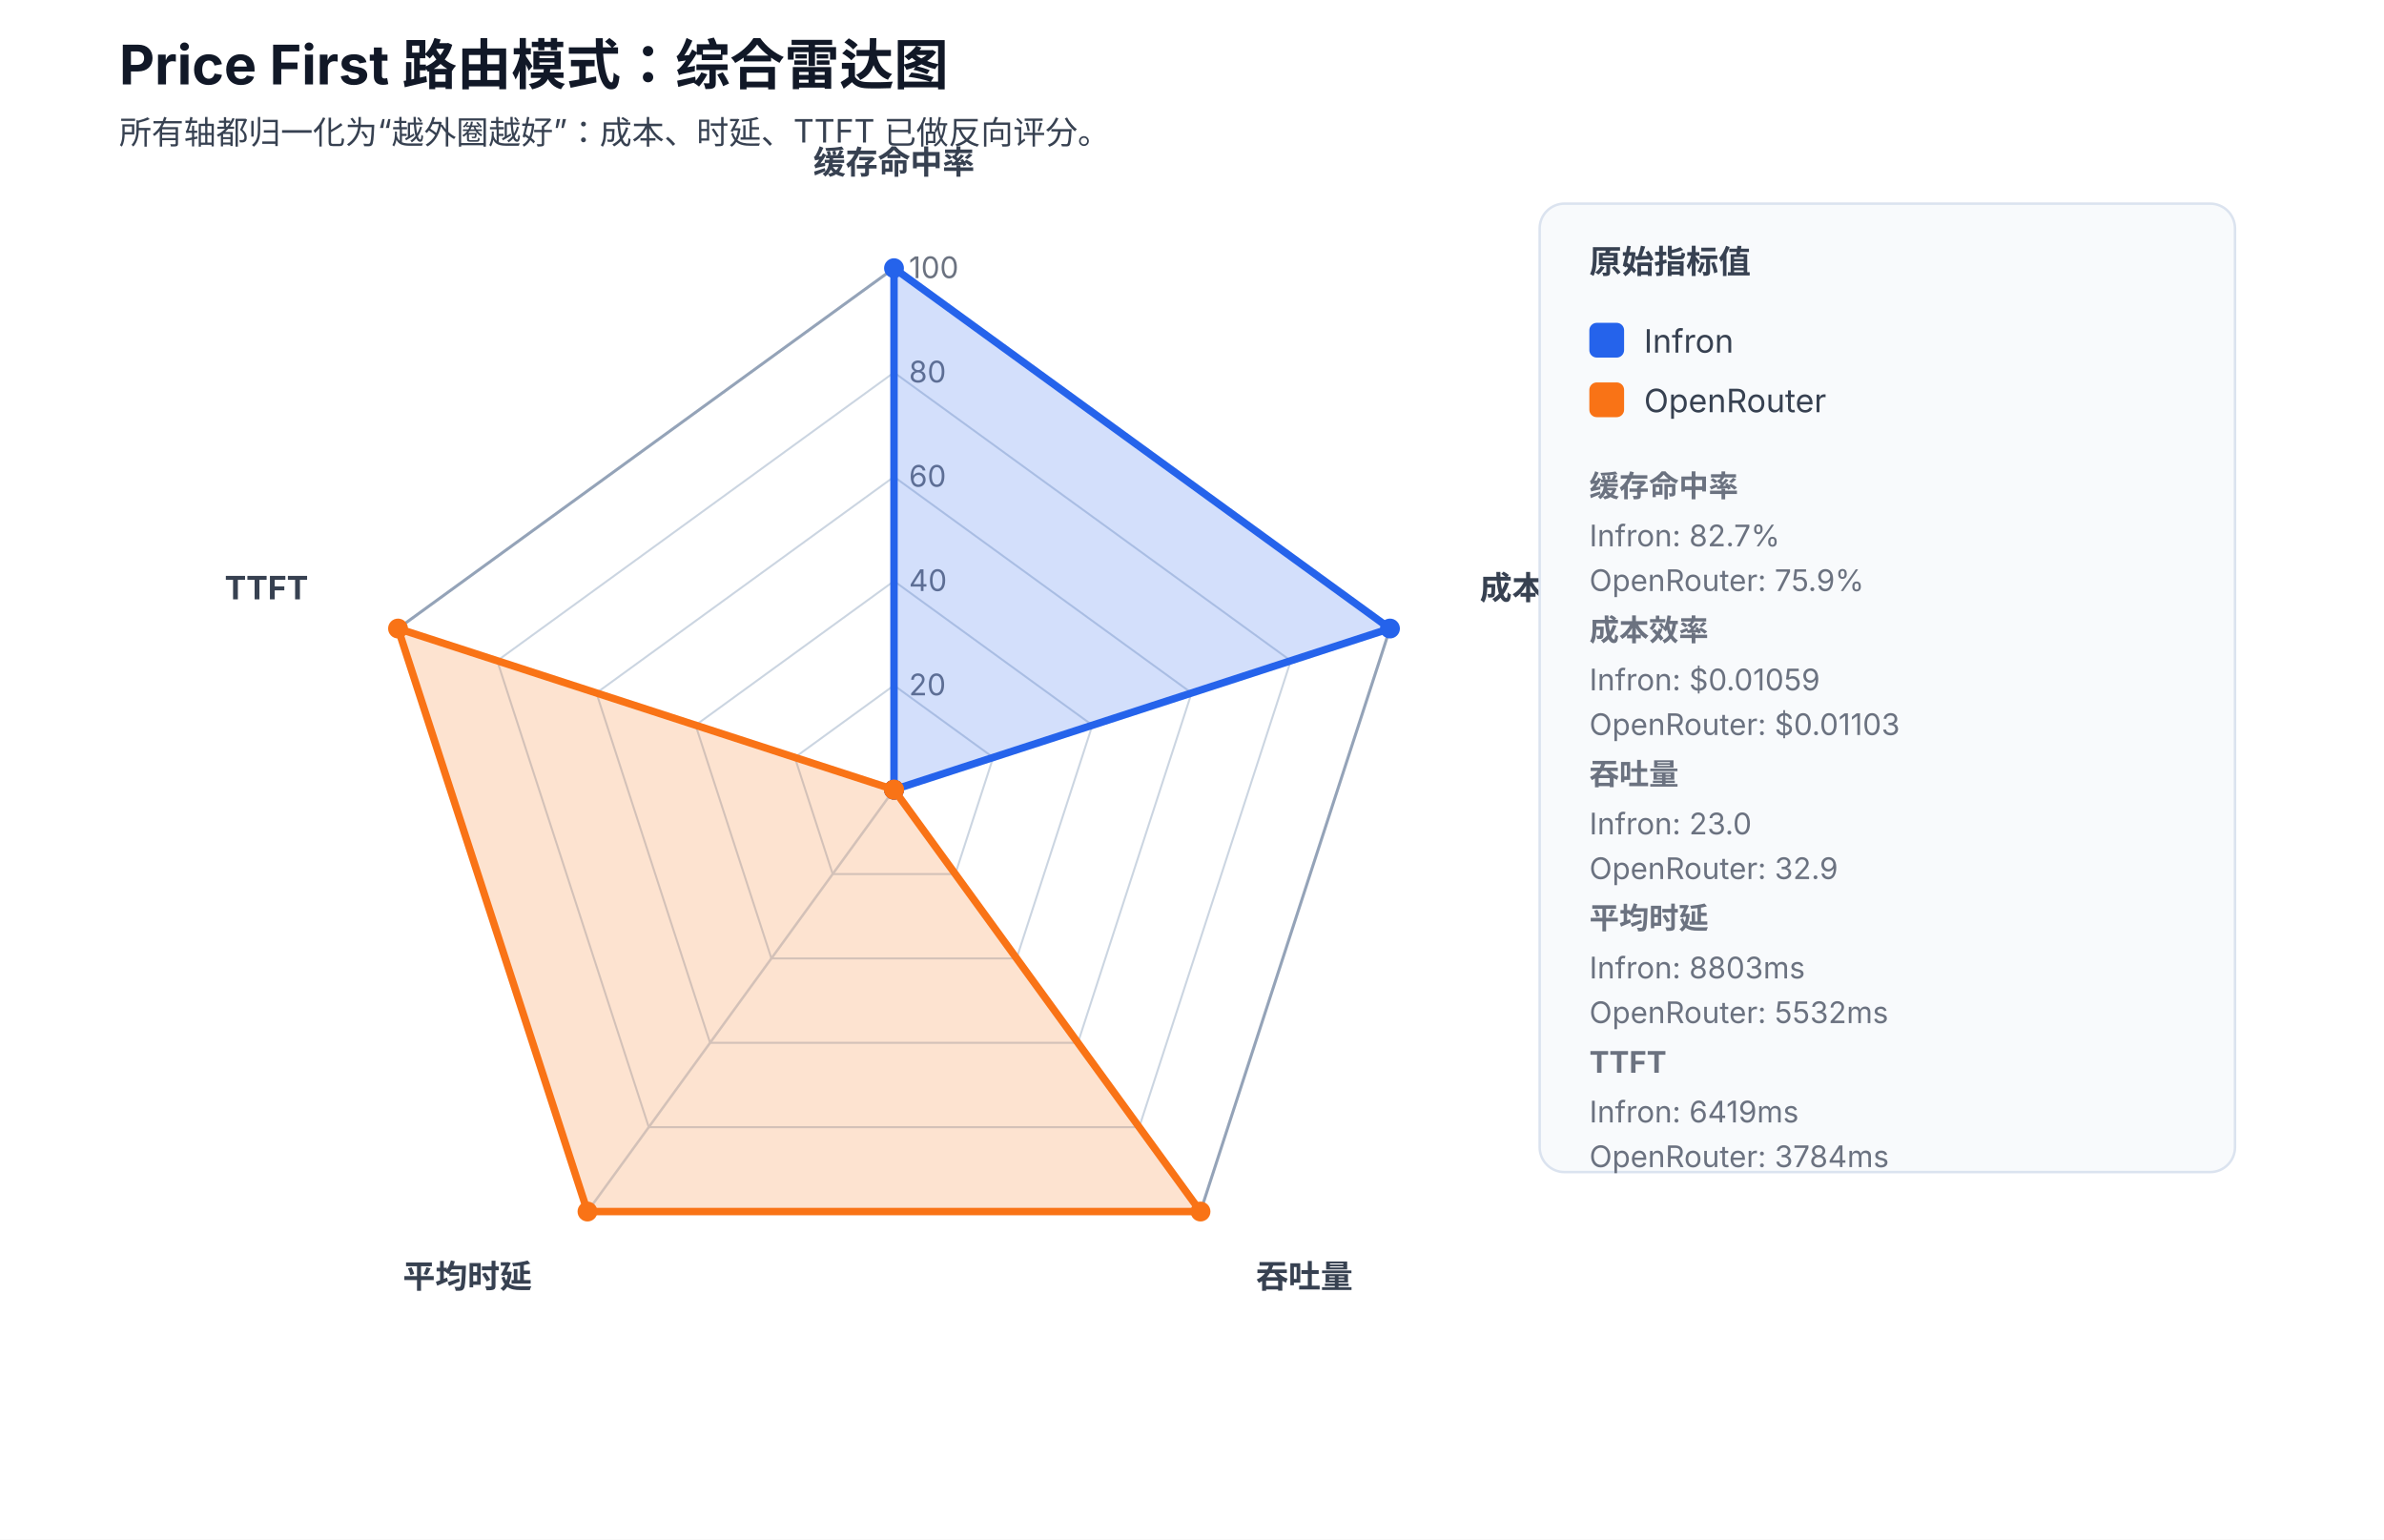
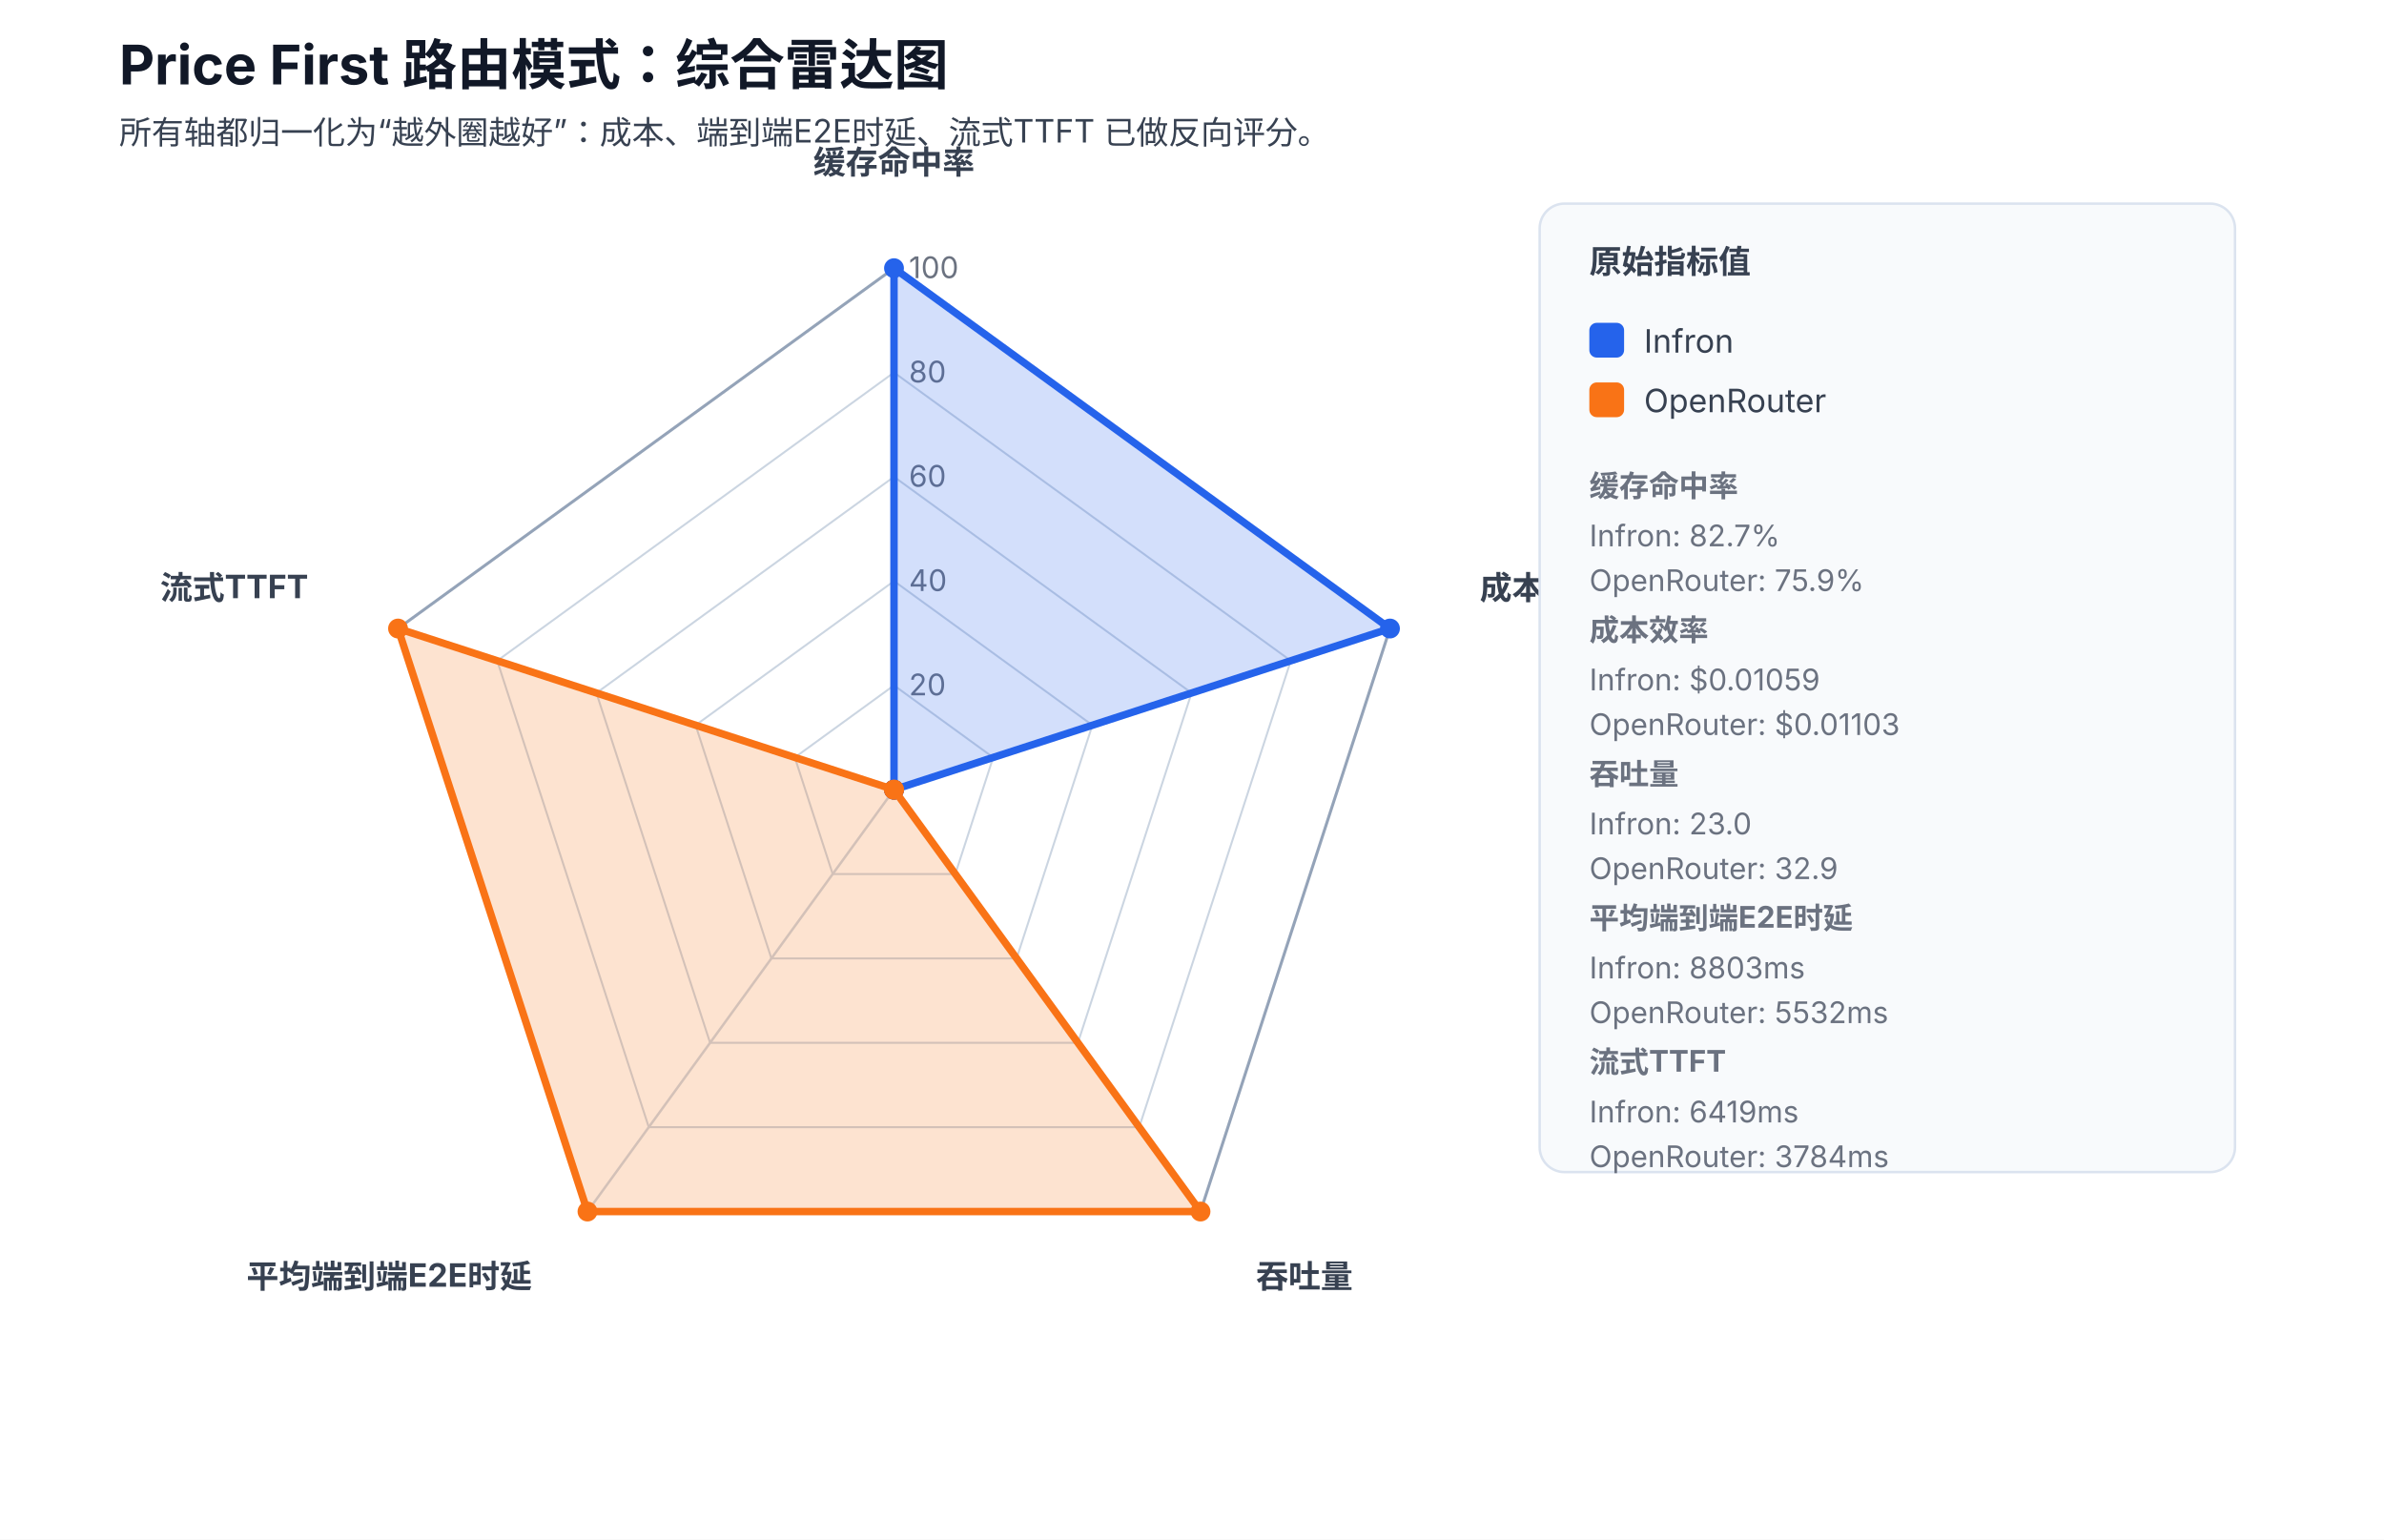
<svg xmlns="http://www.w3.org/2000/svg" width="960" height="620" viewBox="0 0 960 620">
  <style>text{font-family:-apple-system,BlinkMacSystemFont,'Segoe UI',sans-serif;fill:#111827}.title{font-size:22px;font-weight:700}.label{font-size:13px;fill:#374151}.tick{font-size:12px;fill:#6b7280}.value{font-size:12px;fill:#111827}</style>
  <rect width="100%" height="100%" fill="#ffffff" />
  <text x="48" y="34" class="title">Price First 路由模式：综合雷达图</text>
-   <text x="48" y="58" class="label">所有轴都归一化为“越外圈越好”：成本、时延、TTFT 已做反向评分。</text>
+   <text x="48" y="58" class="label">所有轴都归一化为“越外圈越好”：成本、端到端E2E时延、流式TTFT 已做反向评分。</text>
  <polygon points="360.00,276.00 399.94,305.02 384.69,351.98 335.31,351.98 320.06,305.02" fill="none" stroke="#cbd5e1" stroke-width="0.8" />
  <text x="366" y="280.00" class="tick">20</text>
  <polygon points="360.00,234.00 439.89,292.04 409.37,385.96 310.63,385.96 280.11,292.04" fill="none" stroke="#cbd5e1" stroke-width="0.8" />
  <text x="366" y="238.00" class="tick">40</text>
  <polygon points="360.00,192.00 479.83,279.06 434.06,419.94 285.94,419.94 240.17,279.06" fill="none" stroke="#cbd5e1" stroke-width="0.8" />
  <text x="366" y="196.00" class="tick">60</text>
  <polygon points="360.00,150.00 519.78,266.09 458.75,453.91 261.25,453.91 200.22,266.09" fill="none" stroke="#cbd5e1" stroke-width="0.8" />
  <text x="366" y="154.00" class="tick">80</text>
  <polygon points="360.00,108.00 559.72,253.11 483.43,487.89 236.57,487.89 160.28,253.11" fill="none" stroke="#94a3b8" stroke-width="1.2" />
  <text x="366" y="112.00" class="tick">100</text>
  <line x1="360" y1="318" x2="360.00" y2="108.00" stroke="#cbd5e1" />
  <text x="360.00" y="70.00" class="label" font-weight="700" text-anchor="middle">缓存命中率</text>
  <line x1="360" y1="318" x2="559.72" y2="253.11" stroke="#cbd5e1" />
  <text x="595.86" y="241.36" class="label" font-weight="700" text-anchor="start">成本效率</text>
  <line x1="360" y1="318" x2="483.43" y2="487.89" stroke="#cbd5e1" />
  <text x="505.77" y="518.64" class="label" font-weight="700" text-anchor="start">吞吐量</text>
  <line x1="360" y1="318" x2="236.57" y2="487.89" stroke="#cbd5e1" />
-   <text x="214.23" y="518.64" class="label" font-weight="700" text-anchor="end">平均时延</text>
+   <text x="214.23" y="518.64" class="label" font-weight="700" text-anchor="end">平均端到端E2E时延</text>
  <line x1="360" y1="318" x2="160.28" y2="253.11" stroke="#cbd5e1" />
-   <text x="124.14" y="241.36" class="label" font-weight="700" text-anchor="end">TTFT</text>
+   <text x="124.14" y="241.36" class="label" font-weight="700" text-anchor="end">流式TTFT</text>
  <polygon points="360.00,108.00 559.72,253.11 360.00,318.00 360.00,318.00 360.00,318.00" fill="#2563eb" fill-opacity="0.20" stroke="#2563eb" stroke-width="3" />
  <circle cx="360.00" cy="108.00" r="4" fill="#2563eb" />
  <circle cx="559.72" cy="253.11" r="4" fill="#2563eb" />
  <circle cx="360.00" cy="318.00" r="4" fill="#2563eb" />
  <circle cx="360.00" cy="318.00" r="4" fill="#2563eb" />
  <circle cx="360.00" cy="318.00" r="4" fill="#2563eb" />
  <polygon points="360.00,318.00 360.00,318.00 483.43,487.89 236.57,487.89 160.28,253.11" fill="#f97316" fill-opacity="0.20" stroke="#f97316" stroke-width="3" />
  <circle cx="360.00" cy="318.00" r="4" fill="#f97316" />
  <circle cx="360.00" cy="318.00" r="4" fill="#f97316" />
  <circle cx="483.43" cy="487.89" r="4" fill="#f97316" />
  <circle cx="236.57" cy="487.89" r="4" fill="#f97316" />
  <circle cx="160.28" cy="253.11" r="4" fill="#f97316" />
  <rect x="620" y="82" width="280" height="390" rx="10" fill="#f8fafc" stroke="#dbe3ef" />
  <text x="640" y="110" class="label" font-weight="800">原始指标值</text>
  <rect x="640" y="130" width="14" height="14" rx="3" fill="#2563eb" />
  <text x="662" y="142" class="label">Infron</text>
  <rect x="640" y="154" width="14" height="14" rx="3" fill="#f97316" />
  <text x="662" y="166" class="label">OpenRouter</text>
  <text x="640" y="200" class="tick" font-weight="700">缓存命中率</text>
  <text x="640" y="220" class="tick">Infron: 82.7%</text>
  <text x="640" y="238" class="tick">OpenRouter: 75.9%</text>
  <text x="640" y="258" class="tick" font-weight="700">成本效率</text>
  <text x="640" y="278" class="tick">Infron: $0.01059</text>
  <text x="640" y="296" class="tick">OpenRouter: $0.01103</text>
  <text x="640" y="316" class="tick" font-weight="700">吞吐量</text>
  <text x="640" y="336" class="tick">Infron: 23.0</text>
  <text x="640" y="354" class="tick">OpenRouter: 32.9</text>
-   <text x="640" y="374" class="tick" font-weight="700">平均时延</text>
+   <text x="640" y="374" class="tick" font-weight="700">平均端到端E2E时延</text>
  <text x="640" y="394" class="tick">Infron: 8803ms</text>
  <text x="640" y="412" class="tick">OpenRouter: 5532ms</text>
-   <text x="640" y="432" class="tick" font-weight="700">TTFT</text>
+   <text x="640" y="432" class="tick" font-weight="700">流式TTFT</text>
  <text x="640" y="452" class="tick">Infron: 6419ms</text>
  <text x="640" y="470" class="tick">OpenRouter: 3784ms</text>
</svg>
